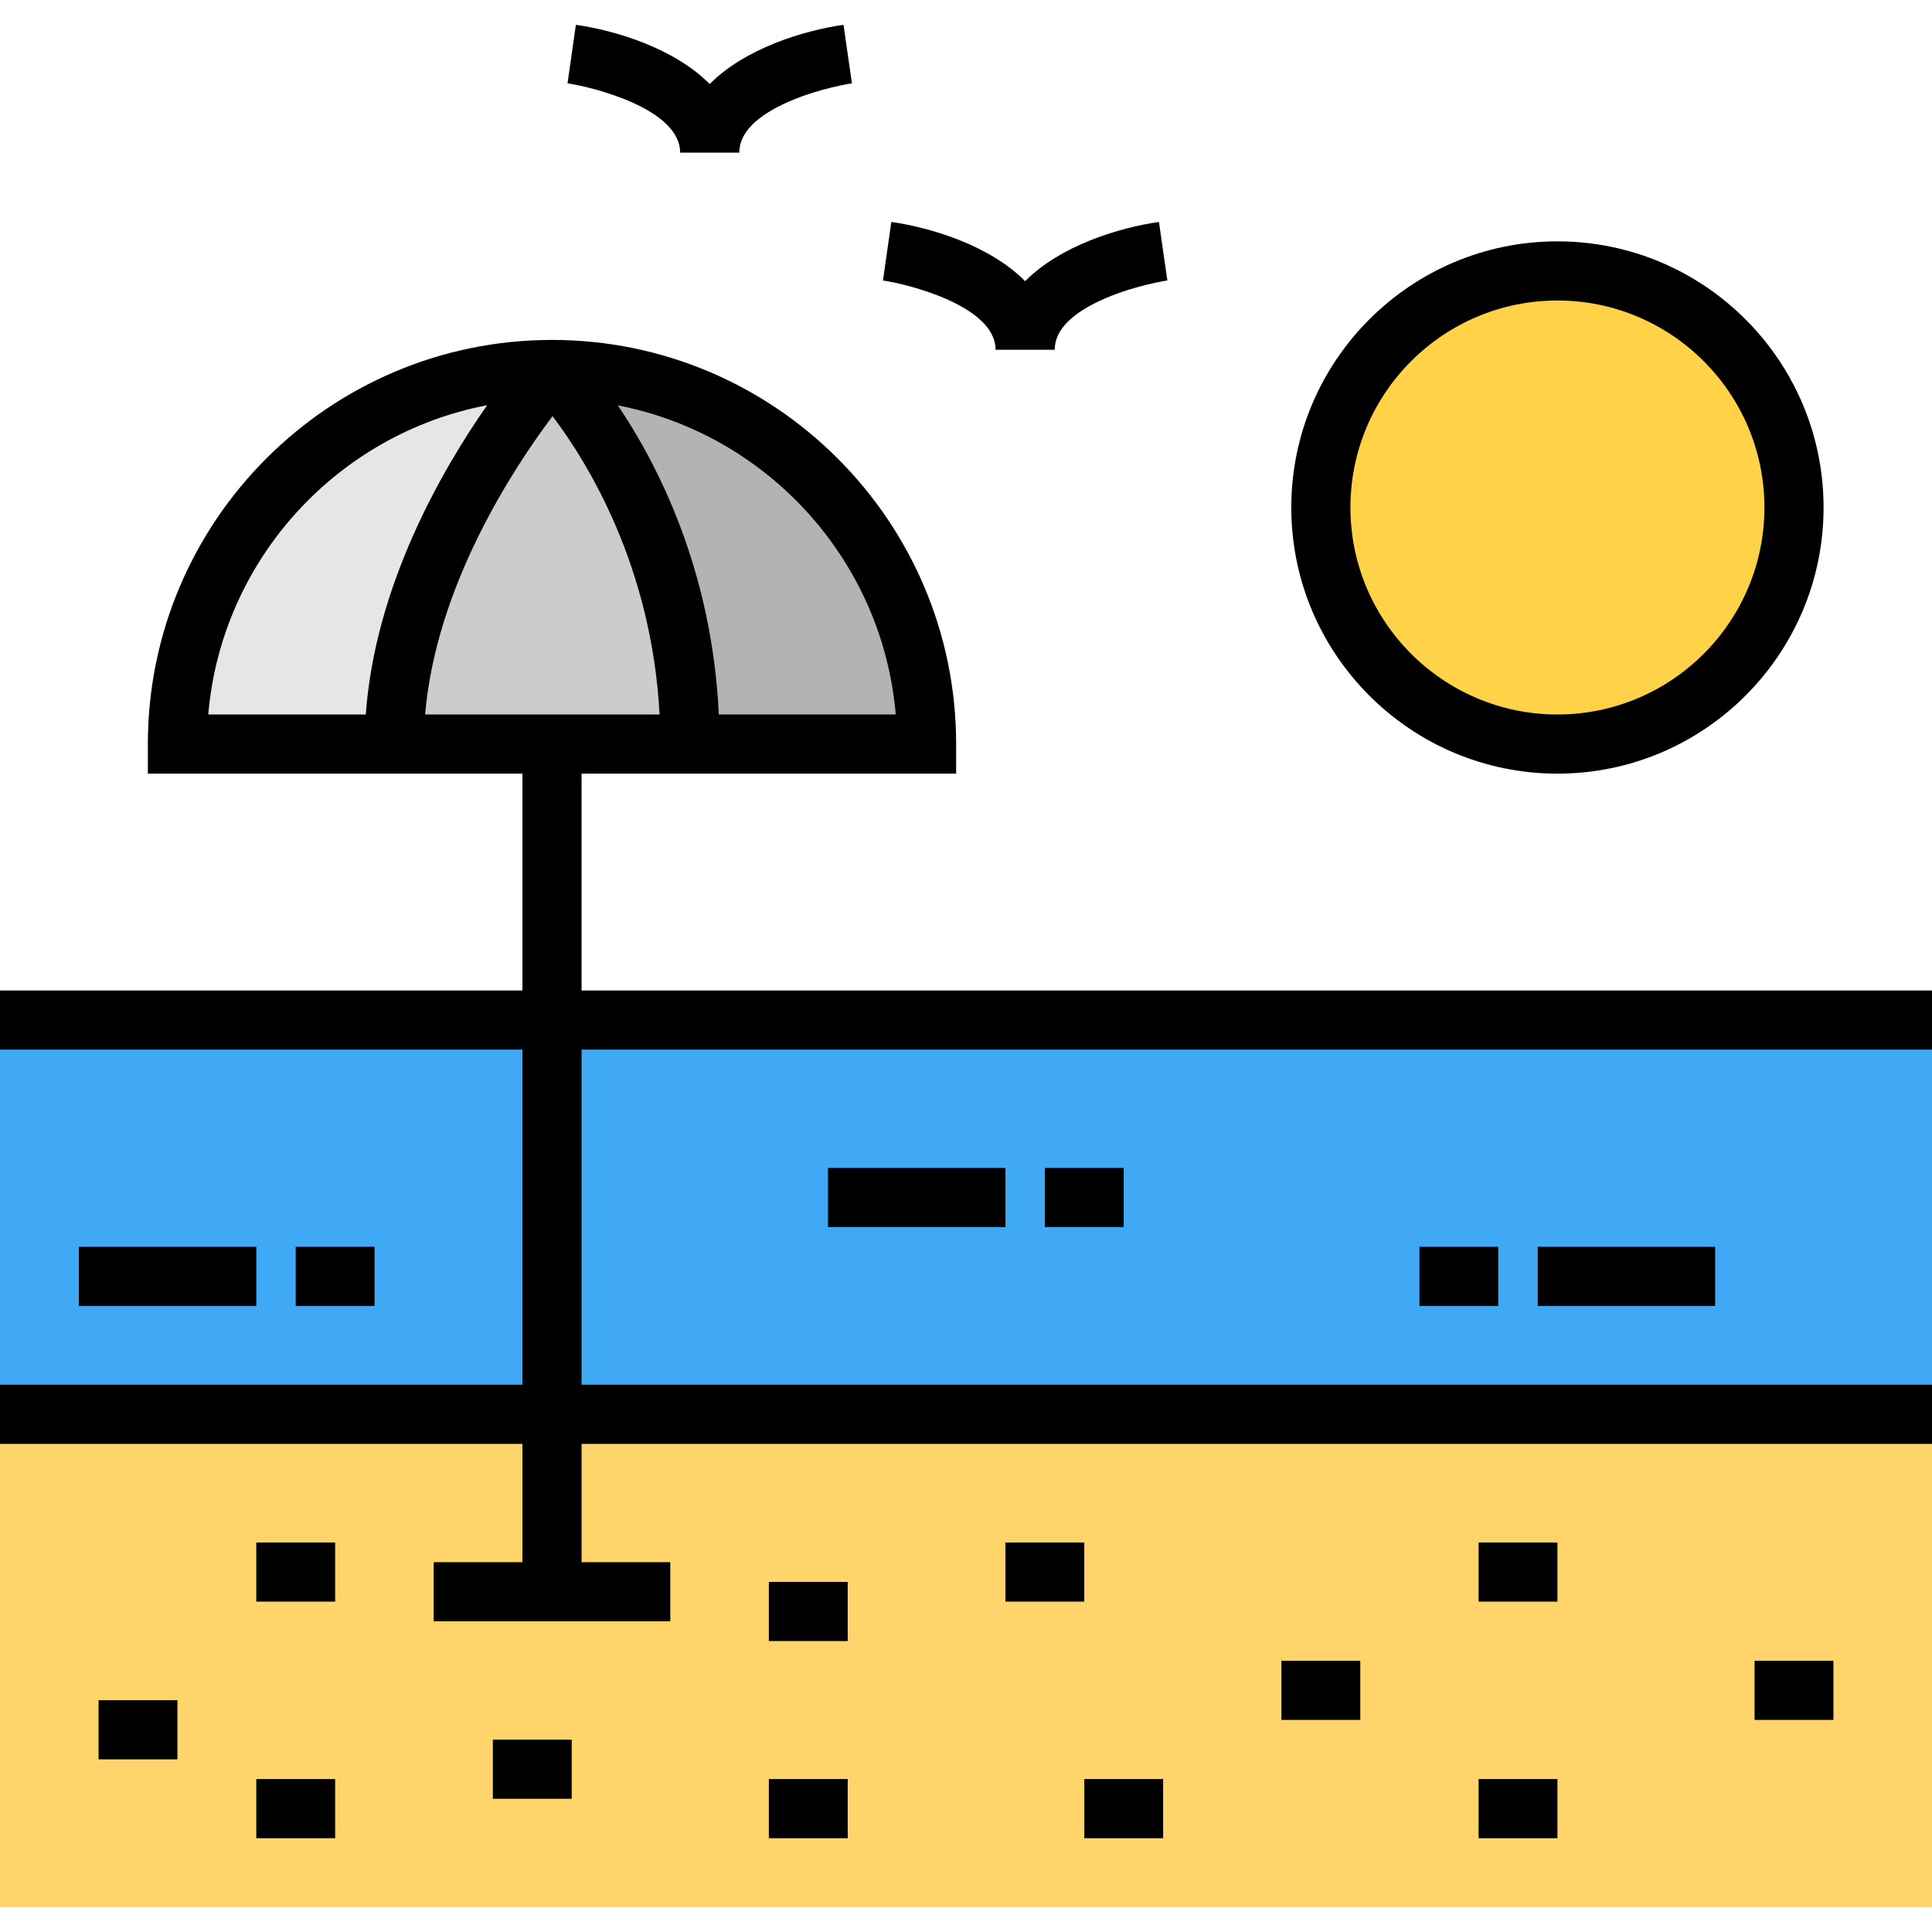
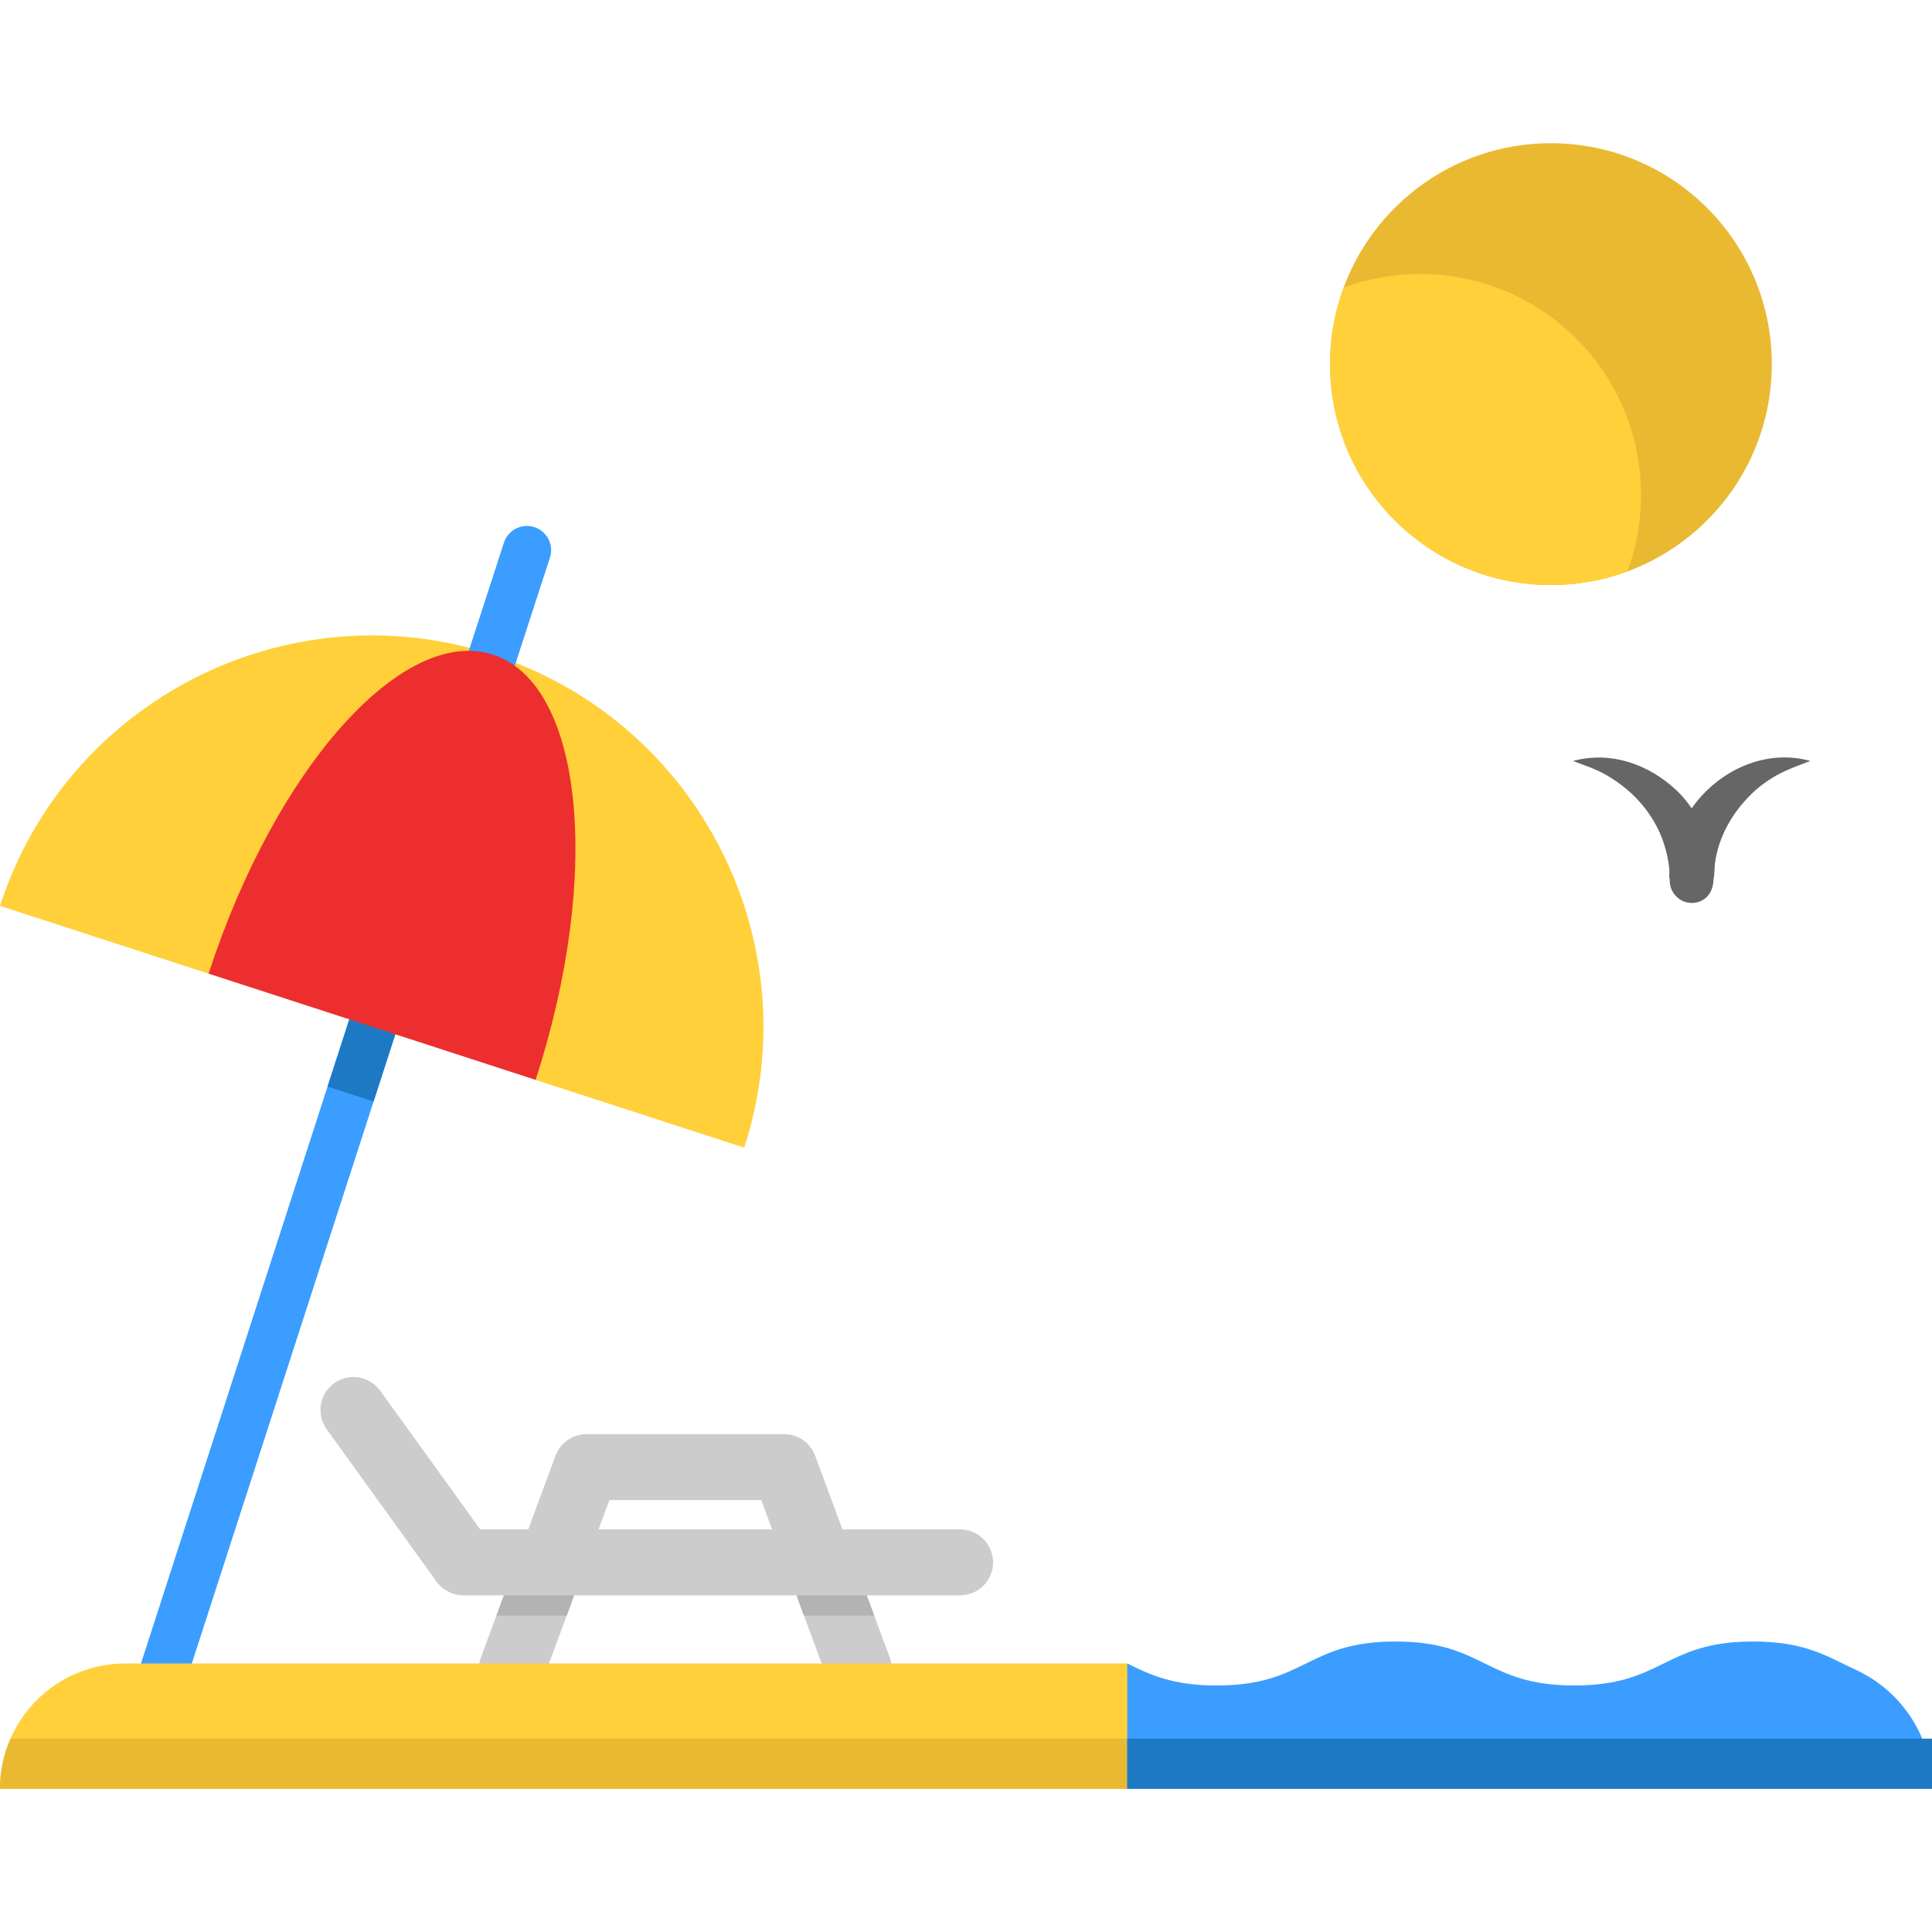
- <svg xmlns="http://www.w3.org/2000/svg" version="1.1" id="Layer_1" x="0px" y="0px" viewBox="0 0 512 512" style="enable-background:new 0 0 512 512;" xml:space="preserve">
-   <rect y="270.327" style="fill:#3FA9F5;" width="512" height="104.49" />
-   <rect y="374.817" style="fill:#FFD46A;" width="512" height="130.612" />
-   <path style="fill:#FFD248;" d="M412.735,71.799c34.586,0,62.694,28.108,62.694,62.694s-28.108,62.694-62.694,62.694  s-62.694-28.108-62.694-62.694S378.149,71.799,412.735,71.799z" />
-   <path style="fill:#B3B3B3;" d="M245.551,197.186h-62.694c0-62.694-36.571-99.265-36.571-99.265  C201.143,97.921,245.551,142.329,245.551,197.186z" />
-   <path style="fill:#CCCCCC;" d="M146.286,97.921c0,0,36.571,36.571,36.571,99.265h-36.571H104.49  C104.49,144.941,146.286,97.921,146.286,97.921z" />
-   <path style="fill:#E6E6E6;" d="M146.286,97.921c0,0-41.796,47.02-41.796,99.265H47.02C47.02,142.329,91.429,97.921,146.286,97.921z" />
-   <path d="M180.245,40.452h15.673c0-5.186,4.472-9.757,13.292-13.59c8.089-3.514,16.479-4.765,16.563-4.776l-1.12-7.756l-1.109-7.758  c-10.65,1.522-26.184,6.3-35.463,15.703c-9.279-9.403-24.813-14.181-35.463-15.703l-2.216,15.517  C156.706,22.988,180.245,28.744,180.245,40.452z" />
-   <path d="M263.837,92.697h15.673c0-5.186,4.472-9.757,13.292-13.59c8.089-3.514,16.479-4.765,16.563-4.776l-1.12-7.756l-1.109-7.758  c-10.65,1.521-26.185,6.3-35.463,15.703c-9.279-9.403-24.813-14.181-35.463-15.703l-2.216,15.517  C240.298,75.233,263.837,80.988,263.837,92.697z" />
-   <rect x="26.122" y="450.572" width="20.898" height="15.673" />
-   <rect x="67.918" y="408.776" width="20.898" height="15.673" />
-   <rect x="67.918" y="471.47" width="20.898" height="15.673" />
-   <rect x="130.612" y="461.021" width="20.898" height="15.673" />
-   <rect x="203.755" y="471.47" width="20.898" height="15.673" />
-   <rect x="203.755" y="419.225" width="20.898" height="15.673" />
-   <rect x="266.449" y="408.776" width="20.898" height="15.673" />
-   <rect x="339.592" y="440.123" width="20.898" height="15.673" />
-   <rect x="287.347" y="471.47" width="20.898" height="15.673" />
-   <rect x="391.837" y="408.776" width="20.898" height="15.673" />
-   <rect x="391.837" y="471.47" width="20.898" height="15.673" />
-   <rect x="464.98" y="440.123" width="20.898" height="15.673" />
-   <rect x="219.429" y="309.511" width="47.02" height="15.673" />
-   <rect x="276.898" y="309.511" width="20.898" height="15.673" />
-   <rect x="20.898" y="330.409" width="47.02" height="15.673" />
-   <rect x="78.367" y="330.409" width="20.898" height="15.673" />
-   <rect x="407.51" y="330.409" width="47.02" height="15.673" />
-   <rect x="376.163" y="330.409" width="20.898" height="15.673" />
-   <path d="M512,262.492H154.122v-57.469h99.265v-7.837c0-59.057-48.045-107.102-107.102-107.102S39.184,138.13,39.184,197.186v7.837  h99.265v57.469H0v15.673h138.449v88.816H0v15.673h138.449v31.347h-23.51v15.673h62.694v-15.673h-23.51v-31.347H512v-15.673H154.122  v-88.816H512V262.492z M112.666,189.35c2.868-34.181,23.526-65.466,33.763-79.066c9.151,12.074,26.295,39.7,28.364,79.066H112.666z   M237.382,189.35h-46.891c-1.768-38.054-16.039-66.042-26.755-81.921C203.332,115.113,233.891,148.43,237.382,189.35z   M129.103,107.384c-12.07,17.268-29.727,47.89-32.165,81.966H55.189C58.689,148.338,89.378,114.97,129.103,107.384z" />
-   <path d="M412.735,205.023c38.891,0,70.531-31.64,70.531-70.531s-31.64-70.531-70.531-70.531s-70.531,31.64-70.531,70.531  S373.844,205.023,412.735,205.023z M412.735,79.635c30.248,0,54.857,24.608,54.857,54.857s-24.609,54.857-54.857,54.857  s-54.857-24.608-54.857-54.857S382.487,79.635,412.735,79.635z" />
+ <svg xmlns="http://www.w3.org/2000/svg" version="1.1" id="Layer_1" x="0px" y="0px" viewBox="0 0 439.48 439.48" style="enable-background:new 0 0 439.48 439.48;" xml:space="preserve" width="512" height="512">
  <g>
- </g>
-   <g>
- </g>
-   <g>
- </g>
-   <g>
- </g>
-   <g>
- </g>
-   <g>
- </g>
-   <g>
- </g>
-   <g>
- </g>
-   <g>
- </g>
-   <g>
- </g>
-   <g>
- </g>
-   <g>
- </g>
-   <g>
- </g>
-   <g>
- </g>
-   <g>
- </g>
+     <path style="fill:#FFD039;" d="M112.14,148.92C65.39,133.73,15.18,159.32,0,206.06l47.45,15.42l47.29,4.53l27.1,19.63v0.01   l47.45,15.41C184.47,214.31,158.89,164.11,112.14,148.92z" />
+     <path style="fill:#3B9DFF;" d="M125.1,126.84l-11.67,35.9c-0.63,1.96-2.28,3.31-4.17,3.69l2.65,0.85l-1.26,3.9l-25.67,79.38   l-43.3,133.88l-10.47-3.39l43.3-133.89l26.93-83.26l2.73,0.88c-0.35-0.38-0.65-0.81-0.88-1.28c-0.63-1.24-0.79-2.73-0.32-4.16   l11.66-35.9c0.94-2.89,4.05-4.47,6.93-3.53C124.45,120.85,126.03,123.95,125.1,126.84z" />
+     <path style="fill:#CCCCCC;" d="M218.4,347.9h-26.77l-6.2-16.77c-1.09-2.94-3.89-4.9-7.03-4.9h-45c-3.14,0-5.95,1.96-7.04,4.9   l-6.2,16.77h-10.92l-22.76-31.56c-2.42-3.35-7.11-4.11-10.47-1.69c-3.36,2.42-4.12,7.11-1.7,10.47l25,34.67   c1.41,1.95,3.68,3.11,6.09,3.11h9.22l-1.7,4.61l-3.56,9.62c-1.43,3.89,0.55,8.2,4.44,9.64c3.89,1.43,8.2-0.55,9.63-4.44l5.48-14.82   l1.7-4.61h50.57l1.7,4.61l5.48,14.82c1.12,3.03,3.99,4.9,7.04,4.9c0.86,0,1.74-0.15,2.6-0.46c3.88-1.44,5.87-5.75,4.43-9.64   l-3.56-9.62l-1.7-4.61h21.23c4.14,0,7.5-3.36,7.5-7.5C225.9,351.26,222.54,347.9,218.4,347.9z M136.16,347.9l2.46-6.67h34.55   l2.47,6.67H136.16z" />
+     <polygon style="fill:#B3B3B3;" points="112.92,367.51 128.91,367.51 130.61,362.9 114.62,362.9  " />
+     <polygon style="fill:#B3B3B3;" points="198.87,367.51 182.88,367.51 181.18,362.9 197.17,362.9  " />
+     <path style="fill:#FFD039;" d="M268.74,396.51l-12.32,10.39H0c0-4.06,0.85-7.91,2.38-11.4c1.43-3.29,3.47-6.25,5.97-8.75   c5.15-5.16,12.28-8.35,20.15-8.35h227.92l11.63,17.1L268.74,396.51z" />
+     <path style="fill:#EAB932;" d="M268.74,396.51l-12.32,10.39H0c0-4.06,0.85-7.91,2.38-11.4h265.67L268.74,396.51z" />
+     <path style="fill:#EAB932;" d="M352.79,32.58c-27.75,0-50.24,22.5-50.24,50.25s22.49,50.25,50.24,50.25s50.25-22.5,50.25-50.25   S380.54,32.58,352.79,32.58z" />
+     <path style="fill:#1E79C4;" d="M110.65,171.18l-25.67,79.38l-10.47-3.4l26.93-83.26l2.73,0.88c-0.35-0.38-0.65-0.81-0.88-1.28   C106.15,165.26,108.6,167.87,110.65,171.18z" />
+     <path style="fill:#ED2E2E;" d="M112.14,148.92c20.54,6.67,24.88,49.97,9.7,96.72l-74.39-24.16   C62.64,174.73,91.6,142.25,112.14,148.92z" />
+     <path style="fill:#3B9DFF;" d="M439.48,406.684v0.216H256.42v-28.5c5.08,2.5,10.17,5,20.34,5c20.34,0,20.34-10,40.68-10   c20.33,0,20.33,10,40.67,10c20.34,0,20.34-10,40.69-10c12.077,0,16.983,3.525,23.234,6.39   C432.599,384.631,439.48,395.063,439.48,406.684z" />
+     <rect x="256.42" y="395.5" style="fill:#1E79C4;" width="183.06" height="11.4" />
+     <path style="fill:#666666;" d="M386.318,181.904c-0.537,0.636-1.039,1.296-1.508,1.977c-1.005-1.486-2.146-2.875-3.443-4.094   c-6.334-5.954-14.966-9.021-23.547-6.685c2.593,0.995,5.167,1.807,7.585,3.208c3.423,1.984,6.505,4.539,8.906,7.699   c1.694,2.229,3.109,4.744,4.02,7.398c0.739,2.153,1.261,4.43,1.415,6.706c0.028,0.408-0.148,1.465,0.067,1.809   c0.012,0.019,0.01,0.02,0.018,0.034c-0.002,0.098-0.014,0.195-0.015,0.292c-0.045,3.215,2.923,5.751,6.107,5.034   c2.622-0.59,3.835-2.854,3.853-5.316c0.234-0.58,0.229-2.82,0.315-3.476c0.811-6.127,3.895-11.518,8.24-15.799   c1.906-1.878,4.199-3.512,6.57-4.733c2.251-1.16,4.553-1.959,6.916-2.857C402.327,170.454,392.506,174.569,386.318,181.904z" />
+     <path style="fill:#FFD039;" d="M302.55,82.83c0,27.75,22.49,50.25,50.24,50.25c6.12,0,11.98-1.09,17.4-3.1   c2.01-5.42,3.1-11.28,3.1-17.4c0-27.75-22.49-50.25-50.25-50.25c-6.11,0-11.97,1.09-17.39,3.09   C303.64,70.85,302.55,76.71,302.55,82.83z" />
+   </g>
</svg>
